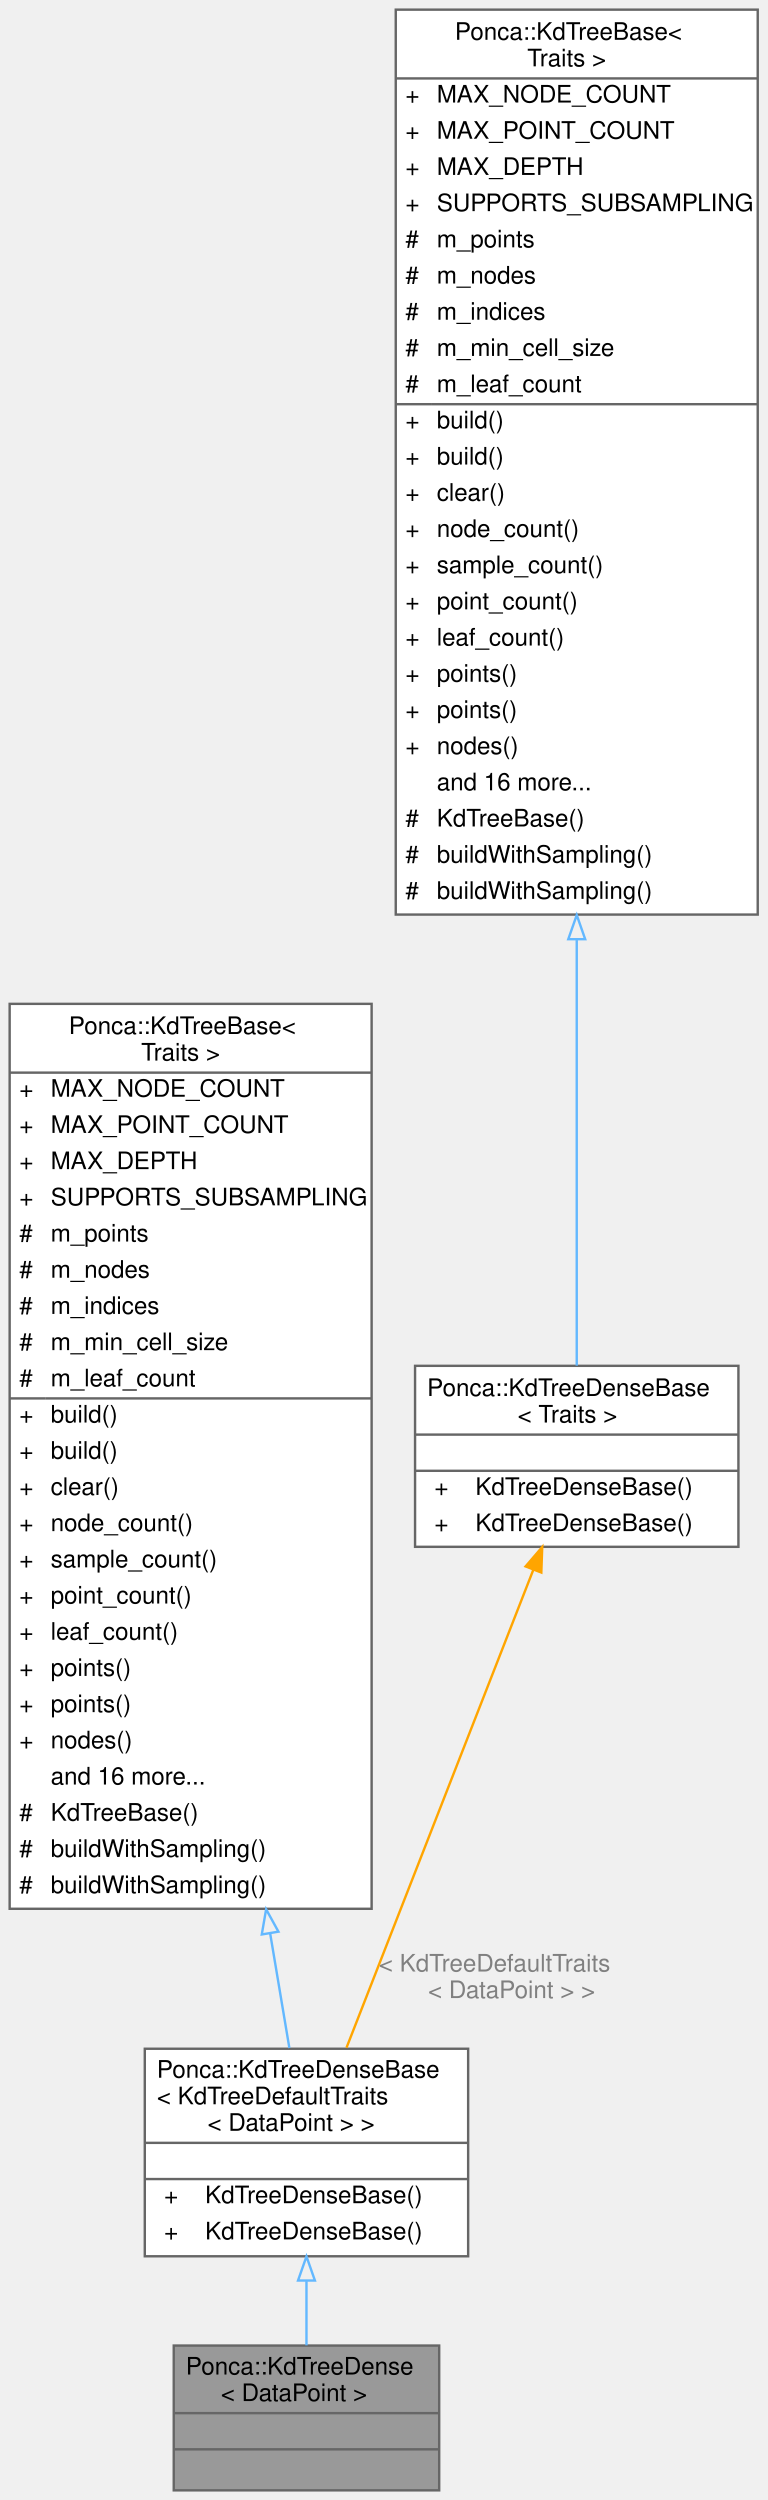
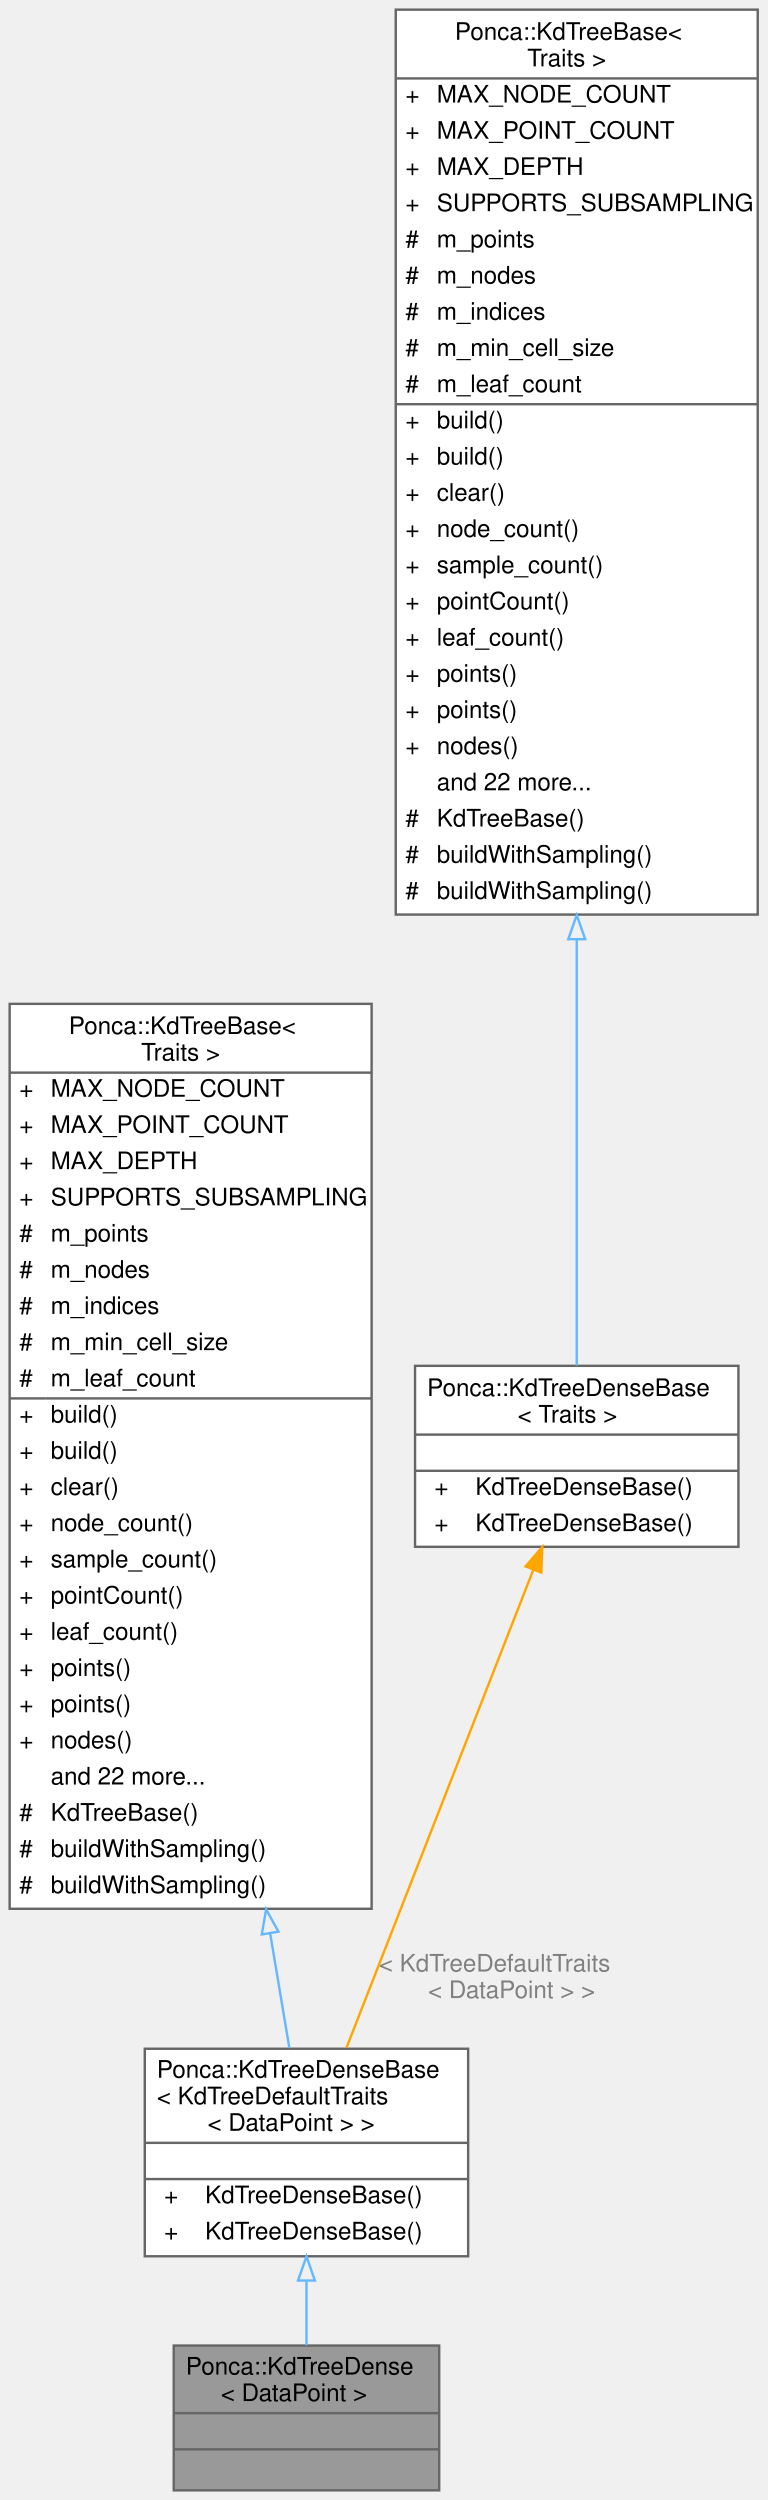
<svg xmlns="http://www.w3.org/2000/svg" xmlns:xlink="http://www.w3.org/1999/xlink" width="318pt" height="1036pt" viewBox="0.00 0.00 318.00 1036.00">
  <g id="graph0" class="graph" transform="scale(1 1) rotate(0) translate(4 1032)">
    <g id="Node000001" class="node">
      <g id="a_Node000001">
        <a xlink:title="[KdTree type definition]">
          <polygon fill="#999999" stroke="transparent" points="178,-60 68,-60 68,0 178,0 178,-60" />
          <text text-anchor="start" x="73" y="-48" font-family="Helvetica,sans-Serif" font-size="10.00">Ponca::KdTreeDense</text>
          <text text-anchor="start" x="87.5" y="-37" font-family="Helvetica,sans-Serif" font-size="10.00">&lt; DataPoint &gt;</text>
          <text text-anchor="start" x="121" y="-22" font-family="Helvetica,sans-Serif" font-size="10.00"> </text>
          <text text-anchor="start" x="121" y="-7" font-family="Helvetica,sans-Serif" font-size="10.00"> </text>
          <polygon fill="#666666" stroke="#666666" points="68,-32 68,-32 178,-32 178,-32 68,-32" />
          <polygon fill="#666666" stroke="#666666" points="68,-17 68,-17 178,-17 178,-17 68,-17" />
          <polygon fill="none" stroke="#666666" points="68,0 68,-60 178,-60 178,0 68,0" />
        </a>
      </g>
    </g>
    <g id="Node000002" class="node">
      <g id="a_Node000002">
        <a xlink:href="classPonca_1_1KdTreeDenseBase.html" target="_top" xlink:title=" ">
          <polygon fill="white" stroke="transparent" points="190,-183 56,-183 56,-97 190,-97 190,-183" />
          <text text-anchor="start" x="61" y="-171" font-family="Helvetica,sans-Serif" font-size="10.00">Ponca::KdTreeDenseBase</text>
          <text text-anchor="start" x="61" y="-160" font-family="Helvetica,sans-Serif" font-size="10.00">&lt; KdTreeDefaultTraits</text>
          <text text-anchor="start" x="82" y="-149" font-family="Helvetica,sans-Serif" font-size="10.00">&lt; DataPoint &gt; &gt;</text>
          <text text-anchor="start" x="121" y="-134" font-family="Helvetica,sans-Serif" font-size="10.00"> </text>
          <text text-anchor="start" x="64" y="-119" font-family="Helvetica,sans-Serif" font-size="10.00">+</text>
          <text text-anchor="start" x="81" y="-119" font-family="Helvetica,sans-Serif" font-size="10.00">KdTreeDenseBase()</text>
          <text text-anchor="start" x="64" y="-104" font-family="Helvetica,sans-Serif" font-size="10.00">+</text>
          <text text-anchor="start" x="81" y="-104" font-family="Helvetica,sans-Serif" font-size="10.00">KdTreeDenseBase()</text>
          <polygon fill="#666666" stroke="#666666" points="56,-144 56,-144 190,-144 190,-144 56,-144" />
          <polygon fill="#666666" stroke="#666666" points="56,-129 56,-129 190,-129 190,-129 56,-129" />
          <polygon fill="none" stroke="#666666" points="56,-97 56,-183 190,-183 190,-97 56,-97" />
        </a>
      </g>
    </g>
    <g id="edge1_Node000001_Node000002" class="edge">
      <g id="a_edge1_Node000001_Node000002">
        <a xlink:title=" ">
          <path fill="none" stroke="#63b8ff" d="M123,-86.69C123,-77.54 123,-68.33 123,-60.1" />
          <polygon fill="none" stroke="#63b8ff" points="119.5,-86.94 123,-96.94 126.5,-86.94 119.5,-86.94" />
        </a>
      </g>
    </g>
    <g id="Node000003" class="node">
      <g id="a_Node000003">
        <a xlink:href="classPonca_1_1KdTreeBase.html" target="_top" xlink:title="[KdTreeSparse type definition]">
          <polygon fill="white" stroke="transparent" points="150,-616 0,-616 0,-241 150,-241 150,-616" />
          <text text-anchor="start" x="24.5" y="-603.5" font-family="Helvetica,sans-Serif" font-size="10.00">Ponca::KdTreeBase&lt;</text>
          <text text-anchor="start" x="54.5" y="-592.5" font-family="Helvetica,sans-Serif" font-size="10.00"> Traits &gt;</text>
          <text text-anchor="start" x="4" y="-577.5" font-family="Helvetica,sans-Serif" font-size="10.00">+</text>
          <text text-anchor="start" x="17" y="-577.5" font-family="Helvetica,sans-Serif" font-size="10.00">MAX_NODE_COUNT</text>
          <text text-anchor="start" x="4" y="-562.5" font-family="Helvetica,sans-Serif" font-size="10.00">+</text>
          <text text-anchor="start" x="17" y="-562.5" font-family="Helvetica,sans-Serif" font-size="10.00">MAX_POINT_COUNT</text>
          <text text-anchor="start" x="4" y="-547.5" font-family="Helvetica,sans-Serif" font-size="10.00">+</text>
          <text text-anchor="start" x="17" y="-547.5" font-family="Helvetica,sans-Serif" font-size="10.00">MAX_DEPTH</text>
          <text text-anchor="start" x="4" y="-532.5" font-family="Helvetica,sans-Serif" font-size="10.00">+</text>
          <text text-anchor="start" x="17" y="-532.5" font-family="Helvetica,sans-Serif" font-size="10.00">SUPPORTS_SUBSAMPLING</text>
          <text text-anchor="start" x="4" y="-517.5" font-family="Helvetica,sans-Serif" font-size="10.00">#</text>
          <text text-anchor="start" x="17" y="-517.5" font-family="Helvetica,sans-Serif" font-size="10.00">m_points</text>
          <text text-anchor="start" x="4" y="-502.5" font-family="Helvetica,sans-Serif" font-size="10.00">#</text>
          <text text-anchor="start" x="17" y="-502.5" font-family="Helvetica,sans-Serif" font-size="10.00">m_nodes</text>
          <text text-anchor="start" x="4" y="-487.5" font-family="Helvetica,sans-Serif" font-size="10.00">#</text>
          <text text-anchor="start" x="17" y="-487.5" font-family="Helvetica,sans-Serif" font-size="10.00">m_indices</text>
          <text text-anchor="start" x="4" y="-472.5" font-family="Helvetica,sans-Serif" font-size="10.00">#</text>
          <text text-anchor="start" x="17" y="-472.5" font-family="Helvetica,sans-Serif" font-size="10.00">m_min_cell_size</text>
          <text text-anchor="start" x="4" y="-457.5" font-family="Helvetica,sans-Serif" font-size="10.00">#</text>
          <text text-anchor="start" x="17" y="-457.5" font-family="Helvetica,sans-Serif" font-size="10.00">m_leaf_count</text>
          <text text-anchor="start" x="4" y="-442.5" font-family="Helvetica,sans-Serif" font-size="10.00">+</text>
          <text text-anchor="start" x="17" y="-442.5" font-family="Helvetica,sans-Serif" font-size="10.00">build()</text>
          <text text-anchor="start" x="4" y="-427.5" font-family="Helvetica,sans-Serif" font-size="10.00">+</text>
          <text text-anchor="start" x="17" y="-427.5" font-family="Helvetica,sans-Serif" font-size="10.00">build()</text>
          <text text-anchor="start" x="4" y="-412.5" font-family="Helvetica,sans-Serif" font-size="10.00">+</text>
          <text text-anchor="start" x="17" y="-412.5" font-family="Helvetica,sans-Serif" font-size="10.00">clear()</text>
          <text text-anchor="start" x="4" y="-397.5" font-family="Helvetica,sans-Serif" font-size="10.00">+</text>
          <text text-anchor="start" x="17" y="-397.5" font-family="Helvetica,sans-Serif" font-size="10.00">node_count()</text>
          <text text-anchor="start" x="4" y="-382.5" font-family="Helvetica,sans-Serif" font-size="10.00">+</text>
          <text text-anchor="start" x="17" y="-382.5" font-family="Helvetica,sans-Serif" font-size="10.00">sample_count()</text>
          <text text-anchor="start" x="4" y="-367.5" font-family="Helvetica,sans-Serif" font-size="10.00">+</text>
-           <text text-anchor="start" x="17" y="-367.5" font-family="Helvetica,sans-Serif" font-size="10.00">point_count()</text>
+           <text text-anchor="start" x="17" y="-367.5" font-family="Helvetica,sans-Serif" font-size="10.00">pointCount()</text>
          <text text-anchor="start" x="4" y="-352.5" font-family="Helvetica,sans-Serif" font-size="10.00">+</text>
          <text text-anchor="start" x="17" y="-352.5" font-family="Helvetica,sans-Serif" font-size="10.00">leaf_count()</text>
          <text text-anchor="start" x="4" y="-337.5" font-family="Helvetica,sans-Serif" font-size="10.00">+</text>
          <text text-anchor="start" x="17" y="-337.5" font-family="Helvetica,sans-Serif" font-size="10.00">points()</text>
          <text text-anchor="start" x="4" y="-322.5" font-family="Helvetica,sans-Serif" font-size="10.00">+</text>
          <text text-anchor="start" x="17" y="-322.5" font-family="Helvetica,sans-Serif" font-size="10.00">points()</text>
          <text text-anchor="start" x="4" y="-307.5" font-family="Helvetica,sans-Serif" font-size="10.00">+</text>
          <text text-anchor="start" x="17" y="-307.5" font-family="Helvetica,sans-Serif" font-size="10.00">nodes()</text>
-           <text text-anchor="start" x="17" y="-292.5" font-family="Helvetica,sans-Serif" font-size="10.00">and 16 more...</text>
+           <text text-anchor="start" x="17" y="-292.5" font-family="Helvetica,sans-Serif" font-size="10.00">and 22 more...</text>
          <text text-anchor="start" x="4" y="-277.5" font-family="Helvetica,sans-Serif" font-size="10.00">#</text>
          <text text-anchor="start" x="17" y="-277.5" font-family="Helvetica,sans-Serif" font-size="10.00">KdTreeBase()</text>
          <text text-anchor="start" x="4" y="-262.5" font-family="Helvetica,sans-Serif" font-size="10.00">#</text>
          <text text-anchor="start" x="17" y="-262.5" font-family="Helvetica,sans-Serif" font-size="10.00">buildWithSampling()</text>
          <text text-anchor="start" x="4" y="-247.5" font-family="Helvetica,sans-Serif" font-size="10.00">#</text>
          <text text-anchor="start" x="17" y="-247.5" font-family="Helvetica,sans-Serif" font-size="10.00">buildWithSampling()</text>
          <polygon fill="#666666" stroke="#666666" points="0,-587.5 0,-587.5 150,-587.5 150,-587.5 0,-587.5" />
          <polygon fill="#666666" stroke="#666666" points="0,-452.5 0,-452.5 15,-452.5 15,-452.5 0,-452.5" />
          <polygon fill="#666666" stroke="#666666" points="15,-452.5 15,-452.5 150,-452.5 150,-452.5 15,-452.5" />
          <polygon fill="none" stroke="#666666" points="0,-241 0,-616 150,-616 150,-241 0,-241" />
        </a>
      </g>
    </g>
    <g id="edge2_Node000002_Node000003" class="edge">
      <g id="a_edge2_Node000002_Node000003">
        <a xlink:title=" ">
          <path fill="none" stroke="#63b8ff" d="M107.93,-230.93C110.88,-213.37 113.61,-197.06 115.92,-183.28" />
          <polygon fill="none" stroke="#63b8ff" points="104.48,-230.36 106.28,-240.8 111.38,-231.52 104.48,-230.36" />
        </a>
      </g>
    </g>
    <g id="Node000004" class="node">
      <g id="a_Node000004">
        <a xlink:href="classPonca_1_1KdTreeDenseBase.html" target="_top" xlink:title="Customizable base class for dense KdTree datastructure.">
          <polygon fill="white" stroke="transparent" points="302,-466 168,-466 168,-391 302,-391 302,-466" />
          <text text-anchor="start" x="173" y="-453.5" font-family="Helvetica,sans-Serif" font-size="10.00">Ponca::KdTreeDenseBase</text>
          <text text-anchor="start" x="210.5" y="-442.5" font-family="Helvetica,sans-Serif" font-size="10.00">&lt; Traits &gt;</text>
          <text text-anchor="start" x="233" y="-427.5" font-family="Helvetica,sans-Serif" font-size="10.00"> </text>
          <text text-anchor="start" x="176" y="-412.5" font-family="Helvetica,sans-Serif" font-size="10.00">+</text>
          <text text-anchor="start" x="193" y="-412.5" font-family="Helvetica,sans-Serif" font-size="10.00">KdTreeDenseBase()</text>
          <text text-anchor="start" x="176" y="-397.5" font-family="Helvetica,sans-Serif" font-size="10.00">+</text>
          <text text-anchor="start" x="193" y="-397.5" font-family="Helvetica,sans-Serif" font-size="10.00">KdTreeDenseBase()</text>
          <polygon fill="#666666" stroke="#666666" points="168,-437.5 168,-437.5 302,-437.5 302,-437.5 168,-437.5" />
          <polygon fill="#666666" stroke="#666666" points="168,-422.5 168,-422.5 302,-422.5 302,-422.5 168,-422.5" />
          <polygon fill="none" stroke="#666666" points="168,-391 168,-466 302,-466 302,-391 168,-391" />
        </a>
      </g>
    </g>
    <g id="edge3_Node000002_Node000004" class="edge">
      <g id="a_edge3_Node000002_Node000004">
        <a xlink:title=" ">
          <path fill="none" stroke="orange" d="M217.01,-381.48C195.65,-326.83 160.3,-236.42 139.58,-183.41" />
          <polygon fill="orange" stroke="orange" points="213.8,-382.88 220.7,-390.92 220.32,-380.34 213.8,-382.88" />
        </a>
      </g>
      <text text-anchor="start" x="153" y="-215" font-family="Helvetica,sans-Serif" font-size="10.00" fill="grey"> &lt; KdTreeDefaultTraits</text>
      <text text-anchor="middle" x="208" y="-204" font-family="Helvetica,sans-Serif" font-size="10.00" fill="grey">&lt; DataPoint &gt; &gt;</text>
    </g>
    <g id="Node000005" class="node">
      <g id="a_Node000005">
        <a xlink:href="classPonca_1_1KdTreeBase.html" target="_top" xlink:title="[KdTreeSparse type definition]">
          <polygon fill="white" stroke="transparent" points="310,-1028 160,-1028 160,-653 310,-653 310,-1028" />
          <text text-anchor="start" x="184.5" y="-1015.5" font-family="Helvetica,sans-Serif" font-size="10.00">Ponca::KdTreeBase&lt;</text>
          <text text-anchor="start" x="214.5" y="-1004.5" font-family="Helvetica,sans-Serif" font-size="10.00"> Traits &gt;</text>
          <text text-anchor="start" x="164" y="-989.5" font-family="Helvetica,sans-Serif" font-size="10.00">+</text>
          <text text-anchor="start" x="177" y="-989.5" font-family="Helvetica,sans-Serif" font-size="10.00">MAX_NODE_COUNT</text>
          <text text-anchor="start" x="164" y="-974.5" font-family="Helvetica,sans-Serif" font-size="10.00">+</text>
          <text text-anchor="start" x="177" y="-974.5" font-family="Helvetica,sans-Serif" font-size="10.00">MAX_POINT_COUNT</text>
          <text text-anchor="start" x="164" y="-959.5" font-family="Helvetica,sans-Serif" font-size="10.00">+</text>
          <text text-anchor="start" x="177" y="-959.5" font-family="Helvetica,sans-Serif" font-size="10.00">MAX_DEPTH</text>
          <text text-anchor="start" x="164" y="-944.5" font-family="Helvetica,sans-Serif" font-size="10.00">+</text>
          <text text-anchor="start" x="177" y="-944.5" font-family="Helvetica,sans-Serif" font-size="10.00">SUPPORTS_SUBSAMPLING</text>
          <text text-anchor="start" x="164" y="-929.5" font-family="Helvetica,sans-Serif" font-size="10.00">#</text>
          <text text-anchor="start" x="177" y="-929.5" font-family="Helvetica,sans-Serif" font-size="10.00">m_points</text>
          <text text-anchor="start" x="164" y="-914.5" font-family="Helvetica,sans-Serif" font-size="10.00">#</text>
          <text text-anchor="start" x="177" y="-914.5" font-family="Helvetica,sans-Serif" font-size="10.00">m_nodes</text>
          <text text-anchor="start" x="164" y="-899.5" font-family="Helvetica,sans-Serif" font-size="10.00">#</text>
          <text text-anchor="start" x="177" y="-899.5" font-family="Helvetica,sans-Serif" font-size="10.00">m_indices</text>
          <text text-anchor="start" x="164" y="-884.5" font-family="Helvetica,sans-Serif" font-size="10.00">#</text>
          <text text-anchor="start" x="177" y="-884.5" font-family="Helvetica,sans-Serif" font-size="10.00">m_min_cell_size</text>
          <text text-anchor="start" x="164" y="-869.5" font-family="Helvetica,sans-Serif" font-size="10.00">#</text>
          <text text-anchor="start" x="177" y="-869.5" font-family="Helvetica,sans-Serif" font-size="10.00">m_leaf_count</text>
          <text text-anchor="start" x="164" y="-854.5" font-family="Helvetica,sans-Serif" font-size="10.00">+</text>
          <text text-anchor="start" x="177" y="-854.5" font-family="Helvetica,sans-Serif" font-size="10.00">build()</text>
          <text text-anchor="start" x="164" y="-839.5" font-family="Helvetica,sans-Serif" font-size="10.00">+</text>
          <text text-anchor="start" x="177" y="-839.5" font-family="Helvetica,sans-Serif" font-size="10.00">build()</text>
          <text text-anchor="start" x="164" y="-824.5" font-family="Helvetica,sans-Serif" font-size="10.00">+</text>
          <text text-anchor="start" x="177" y="-824.5" font-family="Helvetica,sans-Serif" font-size="10.00">clear()</text>
          <text text-anchor="start" x="164" y="-809.5" font-family="Helvetica,sans-Serif" font-size="10.00">+</text>
          <text text-anchor="start" x="177" y="-809.5" font-family="Helvetica,sans-Serif" font-size="10.00">node_count()</text>
          <text text-anchor="start" x="164" y="-794.5" font-family="Helvetica,sans-Serif" font-size="10.00">+</text>
          <text text-anchor="start" x="177" y="-794.5" font-family="Helvetica,sans-Serif" font-size="10.00">sample_count()</text>
          <text text-anchor="start" x="164" y="-779.5" font-family="Helvetica,sans-Serif" font-size="10.00">+</text>
-           <text text-anchor="start" x="177" y="-779.5" font-family="Helvetica,sans-Serif" font-size="10.00">point_count()</text>
+           <text text-anchor="start" x="177" y="-779.5" font-family="Helvetica,sans-Serif" font-size="10.00">pointCount()</text>
          <text text-anchor="start" x="164" y="-764.5" font-family="Helvetica,sans-Serif" font-size="10.00">+</text>
          <text text-anchor="start" x="177" y="-764.5" font-family="Helvetica,sans-Serif" font-size="10.00">leaf_count()</text>
          <text text-anchor="start" x="164" y="-749.5" font-family="Helvetica,sans-Serif" font-size="10.00">+</text>
          <text text-anchor="start" x="177" y="-749.5" font-family="Helvetica,sans-Serif" font-size="10.00">points()</text>
          <text text-anchor="start" x="164" y="-734.5" font-family="Helvetica,sans-Serif" font-size="10.00">+</text>
          <text text-anchor="start" x="177" y="-734.5" font-family="Helvetica,sans-Serif" font-size="10.00">points()</text>
          <text text-anchor="start" x="164" y="-719.5" font-family="Helvetica,sans-Serif" font-size="10.00">+</text>
          <text text-anchor="start" x="177" y="-719.5" font-family="Helvetica,sans-Serif" font-size="10.00">nodes()</text>
-           <text text-anchor="start" x="177" y="-704.5" font-family="Helvetica,sans-Serif" font-size="10.00">and 16 more...</text>
+           <text text-anchor="start" x="177" y="-704.5" font-family="Helvetica,sans-Serif" font-size="10.00">and 22 more...</text>
          <text text-anchor="start" x="164" y="-689.5" font-family="Helvetica,sans-Serif" font-size="10.00">#</text>
          <text text-anchor="start" x="177" y="-689.5" font-family="Helvetica,sans-Serif" font-size="10.00">KdTreeBase()</text>
          <text text-anchor="start" x="164" y="-674.5" font-family="Helvetica,sans-Serif" font-size="10.00">#</text>
          <text text-anchor="start" x="177" y="-674.5" font-family="Helvetica,sans-Serif" font-size="10.00">buildWithSampling()</text>
          <text text-anchor="start" x="164" y="-659.5" font-family="Helvetica,sans-Serif" font-size="10.00">#</text>
          <text text-anchor="start" x="177" y="-659.5" font-family="Helvetica,sans-Serif" font-size="10.00">buildWithSampling()</text>
          <polygon fill="#666666" stroke="#666666" points="160,-999.5 160,-999.5 310,-999.5 310,-999.5 160,-999.5" />
          <polygon fill="#666666" stroke="#666666" points="160,-864.5 160,-864.5 175,-864.5 175,-864.5 160,-864.5" />
          <polygon fill="#666666" stroke="#666666" points="175,-864.5 175,-864.5 310,-864.5 310,-864.5 175,-864.5" />
          <polygon fill="none" stroke="#666666" points="160,-653 160,-1028 310,-1028 310,-653 160,-653" />
        </a>
      </g>
    </g>
    <g id="edge4_Node000004_Node000005" class="edge">
      <g id="a_edge4_Node000004_Node000005">
        <a xlink:title=" ">
          <path fill="none" stroke="#63b8ff" d="M235,-642.44C235,-575.09 235,-506.61 235,-466.1" />
          <polygon fill="none" stroke="#63b8ff" points="231.5,-642.8 235,-652.8 238.5,-642.8 231.5,-642.8" />
        </a>
      </g>
    </g>
  </g>
</svg>
